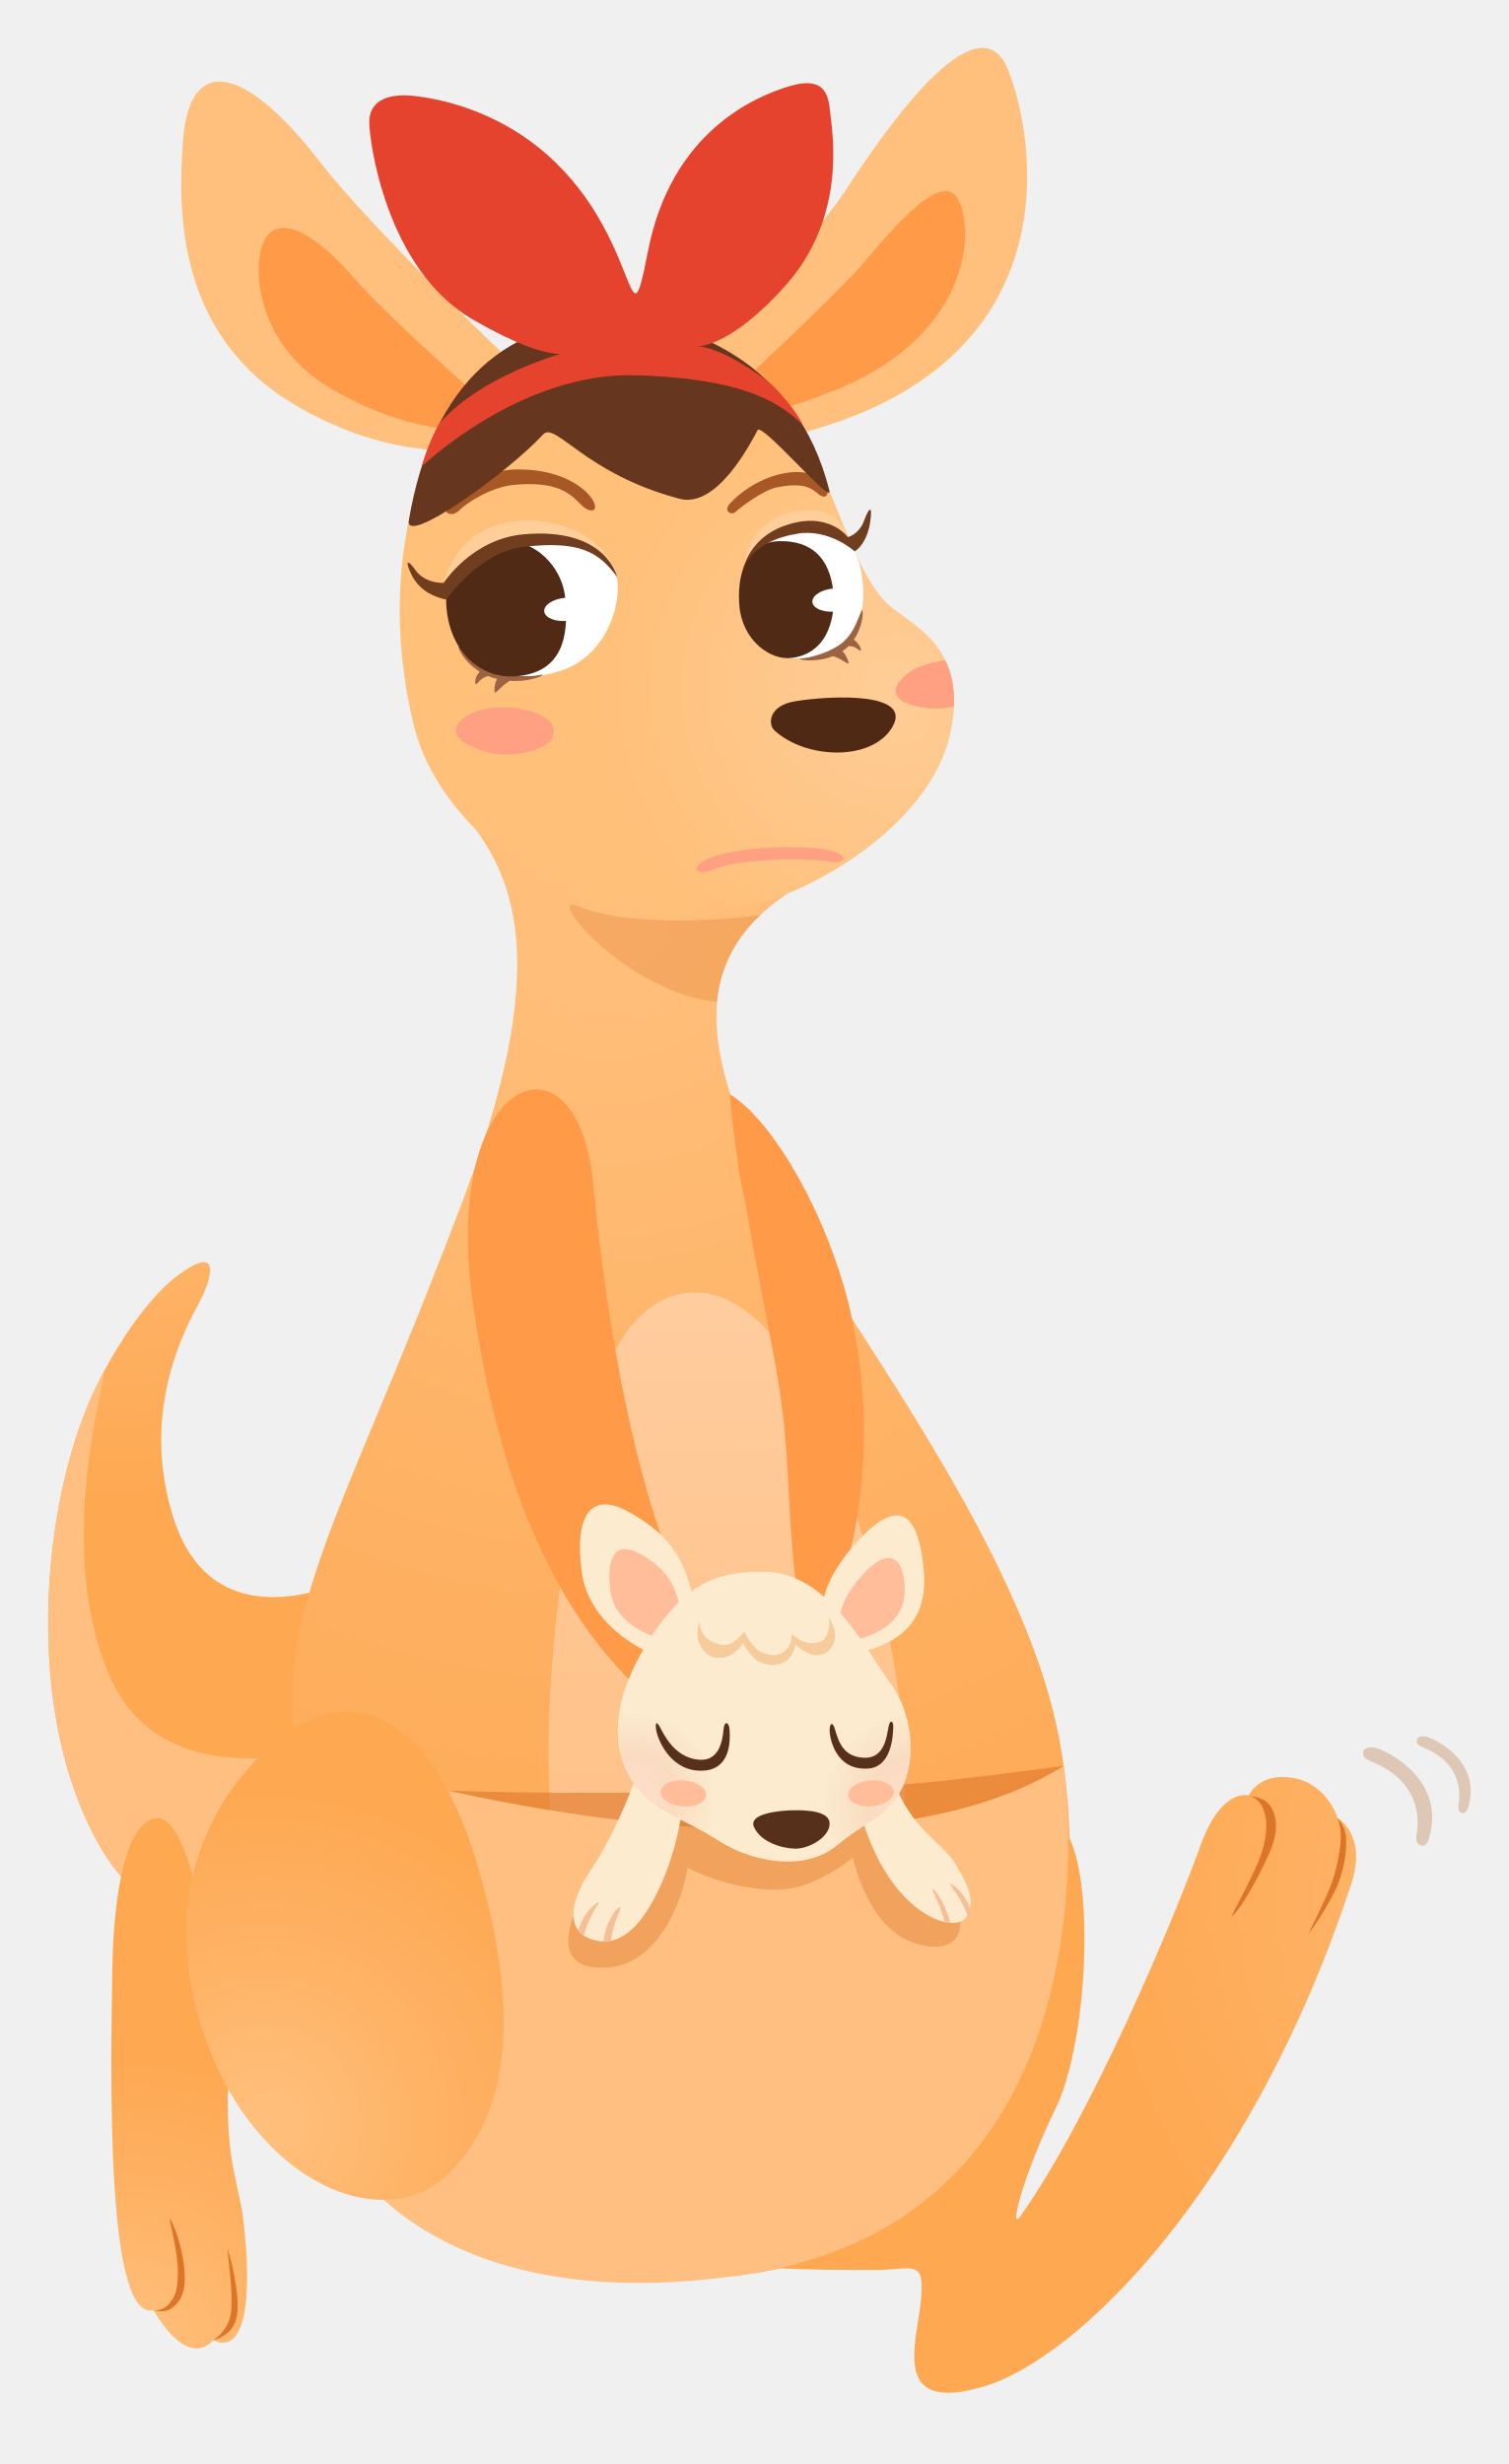
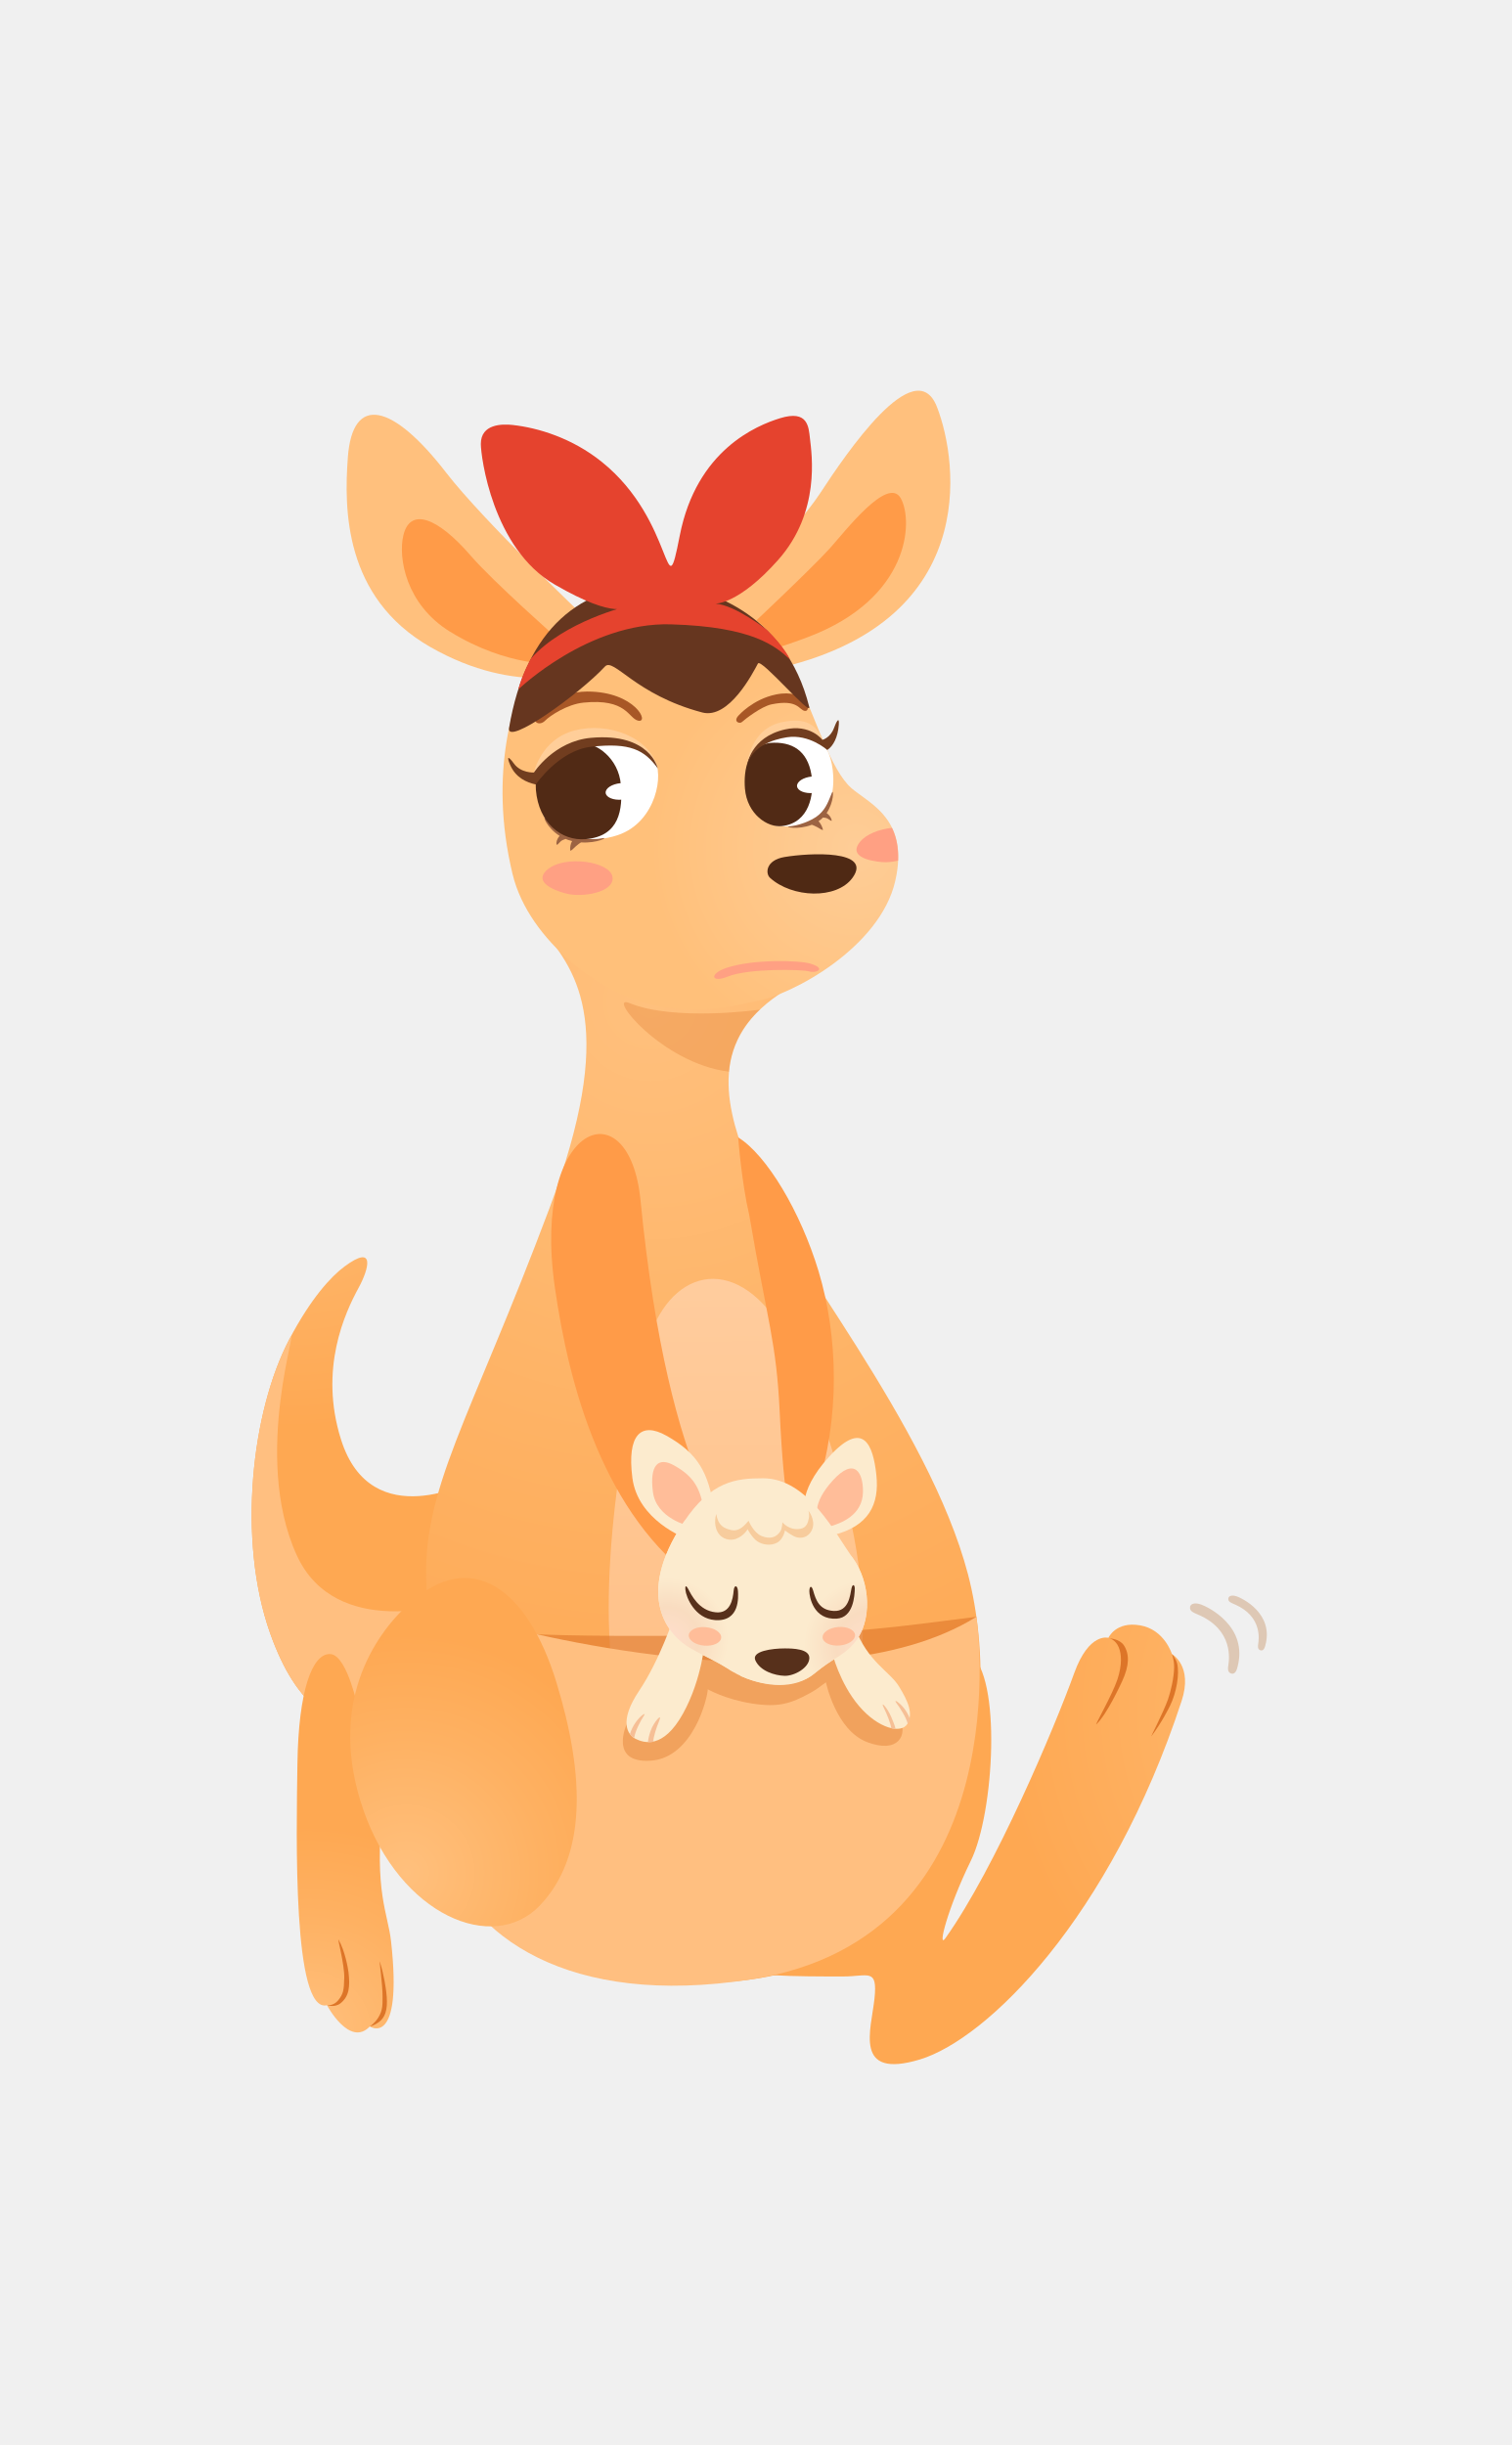
- <svg xmlns="http://www.w3.org/2000/svg" version="1.1" id="图层_1" x="0px" y="0px" width="317.126px" height="517.875px" viewBox="0 0 317.126 517.875" enable-background="new 0 0 317.126 517.875" xml:space="preserve">
-   <radialGradient id="SVGID_1_" cx="21.659" cy="222.54" r="93.048" gradientUnits="userSpaceOnUse">
+ <svg xmlns="http://www.w3.org/2000/svg" version="1.1" id="图层_1" x="0px" y="0px" width="445.14px" height="720.08px" viewBox="0 0 445.14 720.08" enable-background="new 0 0 445.14 720.08" xml:space="preserve">
+   <radialGradient id="SVGID_1_" cx="85.519" cy="391.595" r="93.048" gradientTransform="matrix(1 0 0 -1 0.14 719.1351)" gradientUnits="userSpaceOnUse">
    <stop offset="0" style="stop-color:#FFC07D" />
    <stop offset="0.571" style="stop-color:#FEB162" />
    <stop offset="1" style="stop-color:#FEA852" />
  </radialGradient>
-   <path fill-rule="evenodd" clip-rule="evenodd" fill="url(#SVGID_1_)" d="M75.409,330.967c0,0-29.994,16.377-38.962-11.963  c-6.613-20.897,1.219-37.481,5.195-44.792c3.011-5.536,4.992-13.004-4.149-6.238c-3.969,2.938-9.862,9.289-16.249,21.403  c-11.176,21.196-15.433,59.124-5.691,86.611c7.848,22.144,18.78,28.635,37.054,31.245C70.879,409.844,75.409,330.967,75.409,330.967  z" />
-   <path fill-rule="evenodd" clip-rule="evenodd" fill="#FFBF80" d="M69.008,367.089c0,0-34.071,11.164-45.608-14.057  c-13.553-29.628,1.414-70.427-2.157-63.654c-11.176,21.196-15.433,59.124-5.691,86.611c7.848,22.144,18.78,28.635,37.054,31.245  C70.879,409.844,69.008,367.089,69.008,367.089z" />
-   <radialGradient id="SVGID_2_" cx="26.708" cy="492.462" r="64.263" gradientTransform="matrix(1 0 0 0.9267 0 36.0946)" gradientUnits="userSpaceOnUse">
+   <path fill="url(#SVGID_1_)" d="M139.409,435.967c0,0-29.994,16.377-38.962-11.963c-6.613-20.897,1.219-37.481,5.195-44.792  c3.011-5.536,4.992-13.004-4.149-6.238c-3.969,2.938-9.862,9.289-16.249,21.403c-11.176,21.196-15.433,59.124-5.691,86.611  c7.848,22.144,18.78,28.635,37.054,31.245C134.879,514.844,139.409,435.967,139.409,435.967z" />
+   <path fill="#FFBF80" d="M133.008,472.089c0,0-34.071,11.164-45.608-14.057c-13.553-29.628,1.414-70.427-2.157-63.654  c-11.176,21.196-15.433,59.124-5.691,86.611c7.848,22.144,18.78,28.635,37.054,31.245  C134.879,514.844,133.008,472.089,133.008,472.089z" />
+   <radialGradient id="SVGID_2_" cx="90.568" cy="108.51" r="64.263" gradientTransform="matrix(1 0 0 -0.9267 0.14 698.0161)" gradientUnits="userSpaceOnUse">
    <stop offset="0" style="stop-color:#FFC07D" />
    <stop offset="0.571" style="stop-color:#FEB162" />
    <stop offset="1" style="stop-color:#FEA852" />
  </radialGradient>
-   <path fill="url(#SVGID_2_)" d="M40.829,394.991c0.94,5.641-2.194-12.535-7.521-12.848c-5.327-0.313-9.401,10.655-9.714,32.277  c-0.313,21.623-1.401,73.642,8.701,71.135c0,0,6.655,12.535,12.609,6.267c0,0,9.78,6.541,6.267-25.07  c-0.94-8.461-5.014-14.415-2.507-39.171C51.171,402.826,40.829,394.991,40.829,394.991" />
-   <radialGradient id="SVGID_3_" cx="153.643" cy="477.094" r="0" gradientUnits="userSpaceOnUse">
+   <path fill="url(#SVGID_2_)" d="M104.829,499.991c0.94,5.641-2.194-12.535-7.521-12.848c-5.327-0.313-9.401,10.655-9.714,32.277  c-0.313,21.623-1.401,73.642,8.701,71.135c0,0,6.655,12.535,12.609,6.267c0,0,9.78,6.541,6.267-25.07  c-0.94-8.461-5.014-14.415-2.507-39.171C115.171,507.826,104.829,499.991,104.829,499.991" />
+   <radialGradient id="SVGID_3_" cx="217.503" cy="137.041" r="0" gradientTransform="matrix(1 0 0 -1 0.14 719.1351)" gradientUnits="userSpaceOnUse">
    <stop offset="0" style="stop-color:#FFC07D" />
    <stop offset="0.571" style="stop-color:#FEB162" />
    <stop offset="1" style="stop-color:#FEA852" />
  </radialGradient>
-   <path fill="url(#SVGID_3_)" d="M153.643,477.094" />
-   <radialGradient id="SVGID_4_" cx="343.089" cy="398.738" r="112.418" gradientUnits="userSpaceOnUse">
+   <path fill="url(#SVGID_3_)" d="M217.643,582.094" />
+   <radialGradient id="SVGID_4_" cx="406.949" cy="215.397" r="112.418" gradientTransform="matrix(1 0 0 -1 0.14 719.1351)" gradientUnits="userSpaceOnUse">
    <stop offset="0" style="stop-color:#FFC07D" />
    <stop offset="0.571" style="stop-color:#FEB162" />
    <stop offset="1" style="stop-color:#FEA852" />
  </radialGradient>
-   <path fill="url(#SVGID_4_)" d="M148.529,473.961c5.113,3.134,22.538,3.134,35.699,3.134c7.521,0,10.257-2.593,9.316,6.495  s-6.372,23.902,13.37,17.948s56.048-41.52,77.089-105.606c3.395-10.34-2.866-13.795-2.866-13.795s-2.148-7.201-9.355-8.454  c-7.208-1.253-9.34,3.68-9.34,3.68s-5.701-1.751-10.089,10.422c-5.748,15.944-23.261,57.461-37.918,78.029  c-2.473,3.47,0.627-8.774,7.521-22.876c6.894-14.102,9.088-54.539-0.313-60.8C212.243,375.876,148.529,473.961,148.529,473.961z" />
-   <path fill="#DD7528" d="M32.294,485.555c0,0,2.303,0.778,3.986-0.568c2.554-2.043,2.854-4.844,2.354-9.186  c-0.113-0.985-1.068-6.471-2.941-9.536c-0.382-0.626,1.771,7.228,1.692,11.155c-0.076,3.831-0.314,4.832-1.742,6.64  C34.214,485.868,32.294,485.555,32.294,485.555z" />
-   <path fill="#DD7528" d="M44.903,491.823c0,0,1.4-0.279,2.879-1.463c2.244-1.795,2.421-4.844,1.982-8.658  c-0.1-0.866-0.592-4.878-1.924-9.021c-0.197-0.613,0.873,6.993,0.827,10.443c-0.027,2.04,0.137,3.831-1.237,6.045  C46.362,490.888,44.903,491.823,44.903,491.823z" />
-   <path fill="#DD7528" d="M262.687,377.503c0,0,3.033,0.107,4.306,2.067c1.666,2.566,1.655,5.896-0.523,10.601  c-0.494,1.068-4.512,9.789-7.585,12.65c-0.628,0.584,4.799-8.873,6.233-13.289c1.398-4.308,1.17-7.396,0.376-9.342  C264.525,377.815,262.687,377.503,262.687,377.503z" />
-   <path fill="#DD7528" d="M281.138,382.137c0,0,1.208,1.346,1.548,2.792c0.728,3.096-0.18,8.529-2.102,12.438  c-0.436,0.887-2.489,4.989-5.465,8.926c-0.441,0.583,3.594-7.143,4.873-10.839c0.756-2.186,1.78-6.361,1.802-9.42  C281.809,383.77,281.138,382.137,281.138,382.137z" />
-   <radialGradient id="SVGID_5_" cx="127.613" cy="190.126" r="244.837" gradientUnits="userSpaceOnUse">
+   <path fill="url(#SVGID_4_)" d="M212.529,578.961c5.113,3.134,22.538,3.134,35.699,3.134c7.521,0,10.257-2.593,9.316,6.495  s-6.372,23.902,13.37,17.948s56.048-41.52,77.089-105.606c3.395-10.34-2.866-13.795-2.866-13.795s-2.148-7.201-9.355-8.454  c-7.208-1.253-9.34,3.68-9.34,3.68s-5.701-1.751-10.089,10.422c-5.748,15.944-23.261,57.461-37.918,78.029  c-2.473,3.47,0.627-8.774,7.521-22.876c6.894-14.102,9.088-54.539-0.313-60.8C276.243,480.876,212.529,578.961,212.529,578.961z" />
+   <path fill="#DD7528" d="M96.294,590.555c0,0,2.303,0.778,3.986-0.568c2.554-2.043,2.854-4.844,2.354-9.186  c-0.113-0.985-1.068-6.471-2.941-9.536c-0.382-0.626,1.771,7.228,1.692,11.155c-0.076,3.831-0.314,4.832-1.742,6.64  C98.214,590.868,96.294,590.555,96.294,590.555z" />
+   <path fill="#DD7528" d="M108.903,596.823c0,0,1.4-0.279,2.879-1.463c2.244-1.795,2.421-4.844,1.982-8.658  c-0.1-0.866-0.592-4.878-1.924-9.021c-0.197-0.613,0.873,6.993,0.827,10.443c-0.027,2.04,0.137,3.831-1.237,6.045  C110.362,595.888,108.903,596.823,108.903,596.823z" />
+   <path fill="#DD7528" d="M326.687,482.503c0,0,3.033,0.107,4.306,2.067c1.666,2.566,1.655,5.896-0.523,10.601  c-0.494,1.068-4.512,9.789-7.585,12.65c-0.628,0.584,4.799-8.873,6.233-13.289c1.398-4.308,1.17-7.396,0.376-9.342  C328.525,482.815,326.687,482.503,326.687,482.503z" />
+   <path fill="#DD7528" d="M345.138,487.137c0,0,1.208,1.346,1.548,2.792c0.728,3.096-0.18,8.529-2.102,12.438  c-0.436,0.887-2.489,4.989-5.465,8.926c-0.441,0.583,3.594-7.143,4.873-10.839c0.756-2.186,1.78-6.361,1.802-9.42  C345.809,488.77,345.138,487.137,345.138,487.137z" />
+   <radialGradient id="SVGID_5_" cx="191.473" cy="424.009" r="244.837" gradientTransform="matrix(1 0 0 -1 0.14 719.1351)" gradientUnits="userSpaceOnUse">
    <stop offset="0" style="stop-color:#FFC07D" />
    <stop offset="0.571" style="stop-color:#FEB162" />
    <stop offset="1" style="stop-color:#FEA852" />
  </radialGradient>
-   <path fill="url(#SVGID_5_)" d="M95.768,168.977c10.615,12.517,21.868,29.058,2.043,81.888  c-23.709,63.181-37.66,82.617-36.223,111.354c1.437,28.736-17.212,109.917,71.137,116.382c88.35,6.466,99.844-76.151,88.35-119.974  c-11.495-43.823-54.454-95.29-63.587-117.819c-7.659-18.895-13.425-38.534,7.999-53.008c25.55-17.262-61.566-17.843-61.566-17.843" />
-   <path opacity="0.3" fill="#DD7528" d="M159.798,192.352c0,0-25.072,3.553-38.432-1.942c-6.986-2.874,9.56,17.853,29.344,20.207  C150.71,210.617,150.851,200.303,159.798,192.352z" />
+   <path fill="url(#SVGID_5_)" d="M159.768,273.977c10.615,12.517,21.868,29.058,2.043,81.888  c-23.709,63.181-37.66,82.617-36.223,111.354c1.437,28.736-17.212,109.917,71.137,116.382c88.35,6.466,99.844-76.151,88.35-119.974  c-11.495-43.823-54.454-95.29-63.587-117.819c-7.659-18.895-13.425-38.534,7.999-53.008c25.55-17.262-61.566-17.843-61.566-17.843" />
+   <path opacity="0.3" fill="#DD7528" enable-background="new    " d="M223.798,297.352c0,0-25.072,3.553-38.432-1.942  c-6.986-2.874,9.56,17.853,29.344,20.207C214.71,315.617,214.851,305.303,223.798,297.352z" />
  <g id="形状_12_8_">
    <g>
-       <linearGradient id="SVGID_6_" gradientUnits="userSpaceOnUse" x1="200.887" y1="376.827" x2="199.315" y2="235.368" gradientTransform="matrix(1 0 0 1 -48.1103 0)">
+       <linearGradient id="SVGID_6_" gradientUnits="userSpaceOnUse" x1="264.747" y1="237.308" x2="263.176" y2="378.767" gradientTransform="matrix(1 0 0 -1 -47.9703 719.1351)">
        <stop offset="0" style="stop-color:#FFC28A" />
        <stop offset="0.794" style="stop-color:#FFCD9F" />
        <stop offset="1" style="stop-color:#FFD0A5" />
      </linearGradient>
-       <path fill-rule="evenodd" clip-rule="evenodd" fill="url(#SVGID_6_)" d="M169.186,291.505    c-13.879-27.635-33.941-23.994-41.415-4.058c-8.032,21.425-16.995,78.002-9.952,108.017c5.936,25.296,58.698,25.783,68.241,2.342    C198.853,366.386,178.413,309.877,169.186,291.505z" />
+       <path fill="url(#SVGID_6_)" d="M233.186,396.505c-13.879-27.635-33.941-23.994-41.415-4.058    c-8.032,21.425-16.995,78.002-9.952,108.017c5.936,25.296,58.698,25.783,68.241,2.342    C262.853,471.386,242.413,414.877,233.186,396.505z" />
    </g>
  </g>
-   <path fill="#FF9B48" d="M99.387,273.99c4.181,29.416,14.39,67.332,42.631,87.341c26.449,18.74,11.678-10.61,11.678-10.61  s-20.639-16.365-29.06-102.225C121.342,214.908,92.495,225.5,99.387,273.99z" />
-   <path fill="#FF9B48" d="M156.662,252.862c5.37,31.511,7.976,37.11,8.961,57.925c2.55,53.896,8.426,30.513,10.838,23.219  c7.016-21.218,6.411-45.425,0.616-64.603c-5.313-17.582-15.296-34.252-23.672-39.421  C153.405,229.983,154.359,243.074,156.662,252.862" />
-   <path fill-rule="evenodd" clip-rule="evenodd" fill="#FCEBCE" d="M137.83,347.968c0,0-13.996-5.154-15.597-17.753  c-1.601-12.599,2.476-16.632,10.021-12.393c9.244,5.194,12.351,10.673,14.109,21.895C148.625,354.163,137.83,347.968,137.83,347.968  z" />
-   <path fill-rule="evenodd" clip-rule="evenodd" fill="#FCEBCE" d="M173.288,341.246c0,0-3.152-6.247,6.934-17.278  c10.086-11.032,12.923-3.375,13.869,5.376c0.946,8.751-2.206,15.212-12.923,17.813C170.451,349.756,173.288,341.246,173.288,341.246  z" />
-   <path fill-rule="evenodd" clip-rule="evenodd" fill="#FFBD99" d="M138.878,344.389c0,0-9.591-2.129-10.594-10.023  s1.551-10.421,6.279-7.765c5.792,3.254,7.739,6.687,8.84,13.719C144.82,349.371,138.878,344.389,138.878,344.389z" />
-   <path fill-rule="evenodd" clip-rule="evenodd" fill="#FFBD99" d="M176.865,342.016c0,0-2.013-3.99,4.429-11.036  c6.442-7.046,8.956-2.188,8.858,3.433c-0.123,7.023-6.742,9.322-10.055,10.234C173.306,346.517,176.865,342.016,176.865,342.016z" />
-   <path opacity="0.6" fill-rule="evenodd" clip-rule="evenodd" fill="#DD7528" d="M94.115,376.322c0,0,19.255,0.973,63.123,0.141  c32.241-0.611,40.581-2.065,66.323-5.288C224.31,371.081,146.808,483.773,94.115,376.322z" />
-   <path fill="#FFBF80" d="M82.508,373.481c0,0,94.675,26.524,141.053-2.306c0,0,14.043,94.351-66.437,106.792  c-53.933,8.337-82.919-12.723-91.087-37.98C57.869,414.731,82.508,373.481,82.508,373.481z" />
-   <path opacity="0.4" fill="#DD7528" d="M120.604,402.685c0,0-5.437,11.698,7.069,10.851c12.506-0.846,16.766-18.689,16.766-21.027  c0,0,5.063,2.923,12.907,4.174c7.844,1.251,11.521,0.081,17.303-3.101c2.265-1.247,3.007-2.027,4.597-3.135  c0,0,2.899,14.089,12.118,17.618c9.219,3.528,12.087-2.106,9.589-6.994c-2.497-4.888-13.843-9.397-15.804-18.43  s-38.967-3.215-44.72-1.715S120.604,402.685,120.604,402.685z" />
-   <path fill="#FCEBCE" d="M134.446,371.294c0,0-4.107,12.559-10.217,21.659c-6.11,9.1-3.392,13.024-0.981,14.187  c2.411,1.163,8.054,3.03,13.861-7.396c5.807-10.426,6.512-21.837,6.512-21.837L134.446,371.294z" />
-   <path fill="#FCEBCE" d="M181.05,381.676c0,0,2.181,9.004,7.934,15.757s12.506,8.254,14.257,5.252  c1.751-3.001,0.25-6.581-2.501-11.044c-2.751-4.463-9.244-7.205-13.001-17.464C183.982,363.917,181.05,381.676,181.05,381.676z" />
-   <path fill-rule="evenodd" clip-rule="evenodd" fill="#F6BF96" d="M196.382,398.173c0.871,1.727,1.903,4.402,2.113,5.804  c0.457,0.273,0.942,0.177,1.218,0.104c-0.161-0.869-0.716-2.168-1.215-3.366C197.312,397.875,195.024,395.486,196.382,398.173z" />
-   <path fill-rule="evenodd" clip-rule="evenodd" fill="#F6BF96" d="M200.053,396.64c0.824,1.081,2.822,4.079,3.31,6.11  c0.257-0.331,0.668-0.738,0.627-1.476c-0.31-0.983-1.023-2.269-1.723-3.148C200.76,396.234,198.947,395.185,200.053,396.64z" />
-   <path fill-rule="evenodd" clip-rule="evenodd" fill="#F6BF96" d="M130.092,401.943c-0.775,1.801-1.627,4.561-1.713,5.976  c-0.472,0.315-1.243,0.189-1.552,0.142c0.087-0.88,0.311-1.915,0.733-3.155C128.564,401.969,131.3,399.14,130.092,401.943z" />
-   <path fill-rule="evenodd" clip-rule="evenodd" fill="#F6BF96" d="M125.508,400.516c-0.79,1.154-2.415,4.222-2.739,6.289  c-0.444-0.118-0.807-0.523-1.242-1.09c0.238-1.008,1.04-2.572,1.714-3.512C124.694,400.178,126.567,398.963,125.508,400.516z" />
-   <path fill-rule="evenodd" clip-rule="evenodd" fill="#FCEBCE" d="M160.73,330.371c13.317,0,21.384,16.549,26.427,23.483  c5.043,6.934,6.149,18.767,0,25.531c-3.152,3.467-5.678,3.819-11.347,8.51c-5.749,4.757-16.969,3.921-24.306-0.748  c-5.547-3.53-6.546-3.543-12.07-6.661c-6.576-3.712-16.684-15.269-2.078-37.204C145.427,331.16,152.713,330.371,160.73,330.371z" />
-   <path fill="#F7CC9D" d="M146.941,340.897c0.57,3.406,2.204,4.18,4.31,4.702c2.592,0.643,4.308-1.698,5.213-2.715  c0,0,1.408,3.48,3.802,4.48c2.553,1.067,4.386,0.352,5.486-1.263c0.667-0.978,0.663-2.778,0.663-2.778s1.946,2.49,5.26,1.937  c1.974-0.329,2.29-1.982,2.528-3.095c0.238-1.112-0.093-2.23-0.093-2.23s2.05,2.558,1.177,5.223c-0.619,1.888-2.4,3.11-4.511,2.625  c-1.464-0.337-3.606-2.068-3.606-2.068s-0.393,2.535-2.257,3.587c-1.864,1.052-4.414,0.682-5.945-0.411  c-1.531-1.093-2.791-3.507-2.791-3.507s-1.115,2.021-3.519,2.859c-1.419,0.494-3.976,0.335-5.322-2.069  C145.983,343.754,146.941,340.897,146.941,340.897z" />
-   <radialGradient id="SVGID_7_" cx="132.57" cy="377.608" r="17.954" gradientUnits="userSpaceOnUse">
+   <path fill="#FF9B48" d="M163.387,378.99c4.181,29.416,14.39,67.332,42.631,87.341c26.449,18.74,11.678-10.61,11.678-10.61  s-20.639-16.365-29.06-102.225C185.342,319.908,156.495,330.5,163.387,378.99z" />
+   <path fill="#FF9B48" d="M220.662,357.862c5.37,31.511,7.976,37.11,8.961,57.925c2.55,53.896,8.426,30.513,10.838,23.219  c7.016-21.218,6.411-45.425,0.616-64.603c-5.313-17.582-15.296-34.252-23.672-39.421  C217.405,334.983,218.359,348.074,220.662,357.862" />
+   <path fill="#FCEBCE" d="M201.83,452.968c0,0-13.996-5.154-15.597-17.753s2.476-16.632,10.021-12.393  c9.244,5.194,12.351,10.673,14.109,21.895C212.625,459.163,201.83,452.968,201.83,452.968z" />
+   <path fill="#FCEBCE" d="M237.288,446.246c0,0-3.152-6.247,6.934-17.278c10.086-11.032,12.923-3.375,13.869,5.376  c0.946,8.751-2.206,15.212-12.923,17.813C234.451,454.756,237.288,446.246,237.288,446.246z" />
+   <path fill="#FFBD99" d="M202.878,449.389c0,0-9.591-2.129-10.594-10.023s1.551-10.421,6.279-7.765  c5.792,3.254,7.739,6.687,8.84,13.719C208.82,454.371,202.878,449.389,202.878,449.389z" />
+   <path fill="#FFBD99" d="M240.865,447.016c0,0-2.013-3.99,4.429-11.036c6.442-7.046,8.956-2.188,8.858,3.433  c-0.123,7.023-6.742,9.322-10.055,10.234C237.306,451.517,240.865,447.016,240.865,447.016z" />
+   <path opacity="0.6" fill="#DD7528" enable-background="new    " d="M158.115,481.322c0,0,19.255,0.973,63.123,0.141  c32.241-0.611,40.581-2.065,66.323-5.288C288.31,476.081,210.808,588.773,158.115,481.322z" />
+   <path fill="#FFBF80" d="M146.508,478.481c0,0,94.675,26.524,141.053-2.306c0,0,14.043,94.351-66.437,106.792  c-53.933,8.337-82.919-12.723-91.087-37.98C121.869,519.731,146.508,478.481,146.508,478.481z" />
+   <path opacity="0.4" fill="#DD7528" enable-background="new    " d="M184.604,507.685c0,0-5.437,11.698,7.069,10.851  c12.506-0.846,16.766-18.689,16.766-21.027c0,0,5.063,2.923,12.907,4.174s11.521,0.081,17.303-3.101  c2.265-1.247,3.007-2.027,4.597-3.135c0,0,2.899,14.089,12.118,17.618c9.219,3.528,12.087-2.106,9.589-6.994  c-2.497-4.888-13.843-9.397-15.804-18.43s-38.967-3.215-44.72-1.715S184.604,507.685,184.604,507.685z" />
+   <path fill="#FCEBCE" d="M198.446,476.294c0,0-4.107,12.559-10.217,21.659s-3.392,13.024-0.981,14.187  c2.411,1.163,8.054,3.03,13.861-7.396s6.512-21.837,6.512-21.837L198.446,476.294z" />
+   <path fill="#FCEBCE" d="M245.05,486.676c0,0,2.181,9.004,7.934,15.757c5.753,6.753,12.506,8.254,14.257,5.252  c1.751-3.001,0.25-6.581-2.501-11.044s-9.244-7.205-13.001-17.464C247.982,468.917,245.05,486.676,245.05,486.676z" />
+   <path fill="#F6BF96" d="M260.382,503.173c0.871,1.727,1.903,4.402,2.113,5.804c0.457,0.273,0.942,0.177,1.218,0.104  c-0.161-0.869-0.716-2.168-1.215-3.366C261.312,502.875,259.024,500.486,260.382,503.173z" />
+   <path fill="#F6BF96" d="M264.053,501.64c0.824,1.081,2.822,4.079,3.31,6.11c0.257-0.331,0.668-0.738,0.627-1.476  c-0.31-0.983-1.023-2.269-1.723-3.148C264.76,501.234,262.947,500.185,264.053,501.64z" />
+   <path fill="#F6BF96" d="M194.092,506.943c-0.775,1.801-1.627,4.561-1.713,5.976c-0.472,0.315-1.243,0.189-1.552,0.142  c0.087-0.88,0.311-1.915,0.733-3.155C192.564,506.969,195.3,504.14,194.092,506.943z" />
+   <path fill="#F6BF96" d="M189.508,505.516c-0.79,1.154-2.415,4.222-2.739,6.289c-0.444-0.118-0.807-0.523-1.242-1.09  c0.238-1.008,1.04-2.572,1.714-3.512C188.694,505.178,190.567,503.963,189.508,505.516z" />
+   <path fill="#FCEBCE" d="M224.73,435.371c13.317,0,21.384,16.549,26.427,23.483c5.043,6.934,6.149,18.767,0,25.531  c-3.152,3.467-5.678,3.819-11.347,8.51c-5.749,4.757-16.969,3.921-24.306-0.748c-5.547-3.53-6.546-3.543-12.07-6.661  c-6.576-3.712-16.684-15.269-2.078-37.204C209.427,436.16,216.713,435.371,224.73,435.371z" />
+   <path fill="#F7CC9D" d="M210.941,445.897c0.57,3.406,2.204,4.18,4.31,4.702c2.592,0.643,4.308-1.698,5.213-2.715  c0,0,1.408,3.48,3.802,4.48c2.553,1.067,4.386,0.352,5.486-1.263c0.667-0.978,0.663-2.778,0.663-2.778s1.946,2.49,5.26,1.937  c1.974-0.329,2.29-1.982,2.528-3.095c0.238-1.112-0.093-2.23-0.093-2.23s2.05,2.558,1.177,5.223c-0.619,1.888-2.4,3.11-4.511,2.625  c-1.464-0.337-3.606-2.068-3.606-2.068s-0.393,2.535-2.257,3.587s-4.414,0.682-5.945-0.411c-1.531-1.093-2.791-3.507-2.791-3.507  s-1.115,2.021-3.519,2.859c-1.419,0.494-3.976,0.335-5.322-2.069C209.983,448.754,210.941,445.897,210.941,445.897z" />
+   <radialGradient id="SVGID_7_" cx="196.43" cy="236.527" r="17.954" gradientTransform="matrix(1 0 0 -1 0.14 719.1351)" gradientUnits="userSpaceOnUse">
    <stop offset="0" style="stop-color:#FFDECC" />
    <stop offset="0.518" style="stop-color:#F9DCC0" />
    <stop offset="1" style="stop-color:#FCEBCE" />
  </radialGradient>
-   <path fill-rule="evenodd" clip-rule="evenodd" fill="url(#SVGID_7_)" d="M151.503,387.147c-5.547-3.53-6.546-3.543-12.07-6.661  c-6.576-3.712-16.684-15.269-2.078-37.204c3.433-5.156,14.254,8.012,17.613,18.562C159.505,376.098,155.72,389.83,151.503,387.147z" />
-   <radialGradient id="SVGID_8_" cx="192.366" cy="379.435" r="19.595" gradientUnits="userSpaceOnUse">
+   <path fill="url(#SVGID_7_)" d="M215.503,492.147c-5.547-3.53-6.546-3.543-12.07-6.661c-6.576-3.712-16.684-15.269-2.078-37.204  c3.433-5.156,14.254,8.012,17.613,18.562C223.505,481.098,219.72,494.83,215.503,492.147z" />
+   <radialGradient id="SVGID_8_" cx="256.226" cy="234.7" r="19.595" gradientTransform="matrix(1 0 0 -1 0.14 719.1351)" gradientUnits="userSpaceOnUse">
    <stop offset="0" style="stop-color:#FFDECC" />
    <stop offset="0.518" style="stop-color:#F9DCC0" />
    <stop offset="1" style="stop-color:#FCEBCE" />
  </radialGradient>
-   <path fill-rule="evenodd" clip-rule="evenodd" fill="url(#SVGID_8_)" d="M187.157,353.854c5.043,6.934,6.149,18.767,0,25.531  c-3.152,3.467-5.678,3.819-11.347,8.51c-5.749,4.757-14.321,3.961-21.42,0.806C148.381,386.031,182.113,346.92,187.157,353.854z" />
-   <path fill="#57301B" d="M146.641,372.141c7.35,0.493,6.77-6.976,6.7-8.465c-0.087-1.842-1.098-2.06-1.263-0.26  c-0.243,2.651-0.992,6.828-5.246,6.435c-5.062-0.468-7.283-5.263-8.153-6.885c-0.229-0.426-1.005-1.672-0.822,0.271  C138.055,365.33,140.618,371.737,146.641,372.141z" />
-   <path fill="#57301B" d="M182.45,371.706c-6.974,0.459-8.088-6.566-8.088-8.056c0-1.474,0.625-1.935,1.122-0.198  c0.798,2.789,1.814,5.776,6.08,5.991c4.46,0.225,4.818-4.783,5.195-6.584c0.329-1.572,1.002-1.115,0.979,0.006  C187.697,364.964,187.347,371.384,182.45,371.706z" />
+   <path fill="url(#SVGID_8_)" d="M251.157,458.854c5.043,6.934,6.149,18.767,0,25.531c-3.152,3.467-5.678,3.819-11.347,8.51  c-5.749,4.757-14.321,3.961-21.42,0.806C212.381,491.031,246.113,451.92,251.157,458.854z" />
+   <path fill="#57301B" d="M210.641,477.141c7.35,0.493,6.77-6.976,6.7-8.465c-0.087-1.842-1.098-2.06-1.263-0.26  c-0.243,2.651-0.992,6.828-5.246,6.435c-5.062-0.468-7.283-5.263-8.153-6.885c-0.229-0.426-1.005-1.672-0.822,0.271  C202.055,470.33,204.618,476.737,210.641,477.141z" />
+   <path fill="#57301B" d="M246.45,476.706c-6.974,0.459-8.088-6.566-8.088-8.056c0-1.474,0.625-1.935,1.122-0.198  c0.798,2.789,1.814,5.776,6.08,5.991c4.46,0.225,4.818-4.783,5.195-6.584c0.329-1.572,1.002-1.115,0.979,0.006  C251.697,469.964,251.347,476.384,246.45,476.706z" />
  <g id="形状_77_11_">
    <g>
-       <path fill-rule="evenodd" clip-rule="evenodd" fill="#FFBD99" d="M143.852,374.221c-2.637-0.226-4.88,0.809-5.006,2.311    c-0.129,1.502,1.904,2.9,4.54,3.125c2.64,0.226,4.88-0.809,5.008-2.311S146.489,374.447,143.852,374.221z" />
+       <path fill="#FFBD99" d="M207.852,479.221c-2.637-0.226-4.88,0.809-5.006,2.311c-0.129,1.502,1.904,2.9,4.54,3.125    c2.64,0.226,4.88-0.809,5.008-2.311S210.489,479.447,207.852,479.221z" />
    </g>
  </g>
-   <path fill="#57301B" d="M167.133,380.476c-3.692,0-9.905,0.782-8.667,3.527c1.413,3.13,5.689,4.461,8.595,4.543  s7.219-2.366,7.299-5.193C174.44,380.561,169.413,380.476,167.133,380.476z" />
+   <path fill="#57301B" d="M231.133,485.476c-3.692,0-9.905,0.782-8.667,3.527c1.413,3.13,5.689,4.461,8.595,4.543  s7.219-2.366,7.299-5.193C238.44,485.561,233.413,485.476,231.133,485.476z" />
  <g id="形状_77_16_">
    <g>
-       <ellipse transform="matrix(-0.0853 -0.9964 0.9964 -0.0853 -176.9131 591.4596)" fill-rule="evenodd" clip-rule="evenodd" fill="#FFBD99" cx="183.045" cy="376.939" rx="2.728" ry="4.793" />
+       <ellipse transform="matrix(-0.9964 0.0853 -0.0853 -0.9964 534.316 941.0122)" fill="#FFBD99" cx="247.055" cy="481.921" rx="4.793" ry="2.728" />
    </g>
  </g>
-   <radialGradient id="SVGID_9_" cx="55.664" cy="446.6" r="70.406" gradientUnits="userSpaceOnUse">
+   <radialGradient id="SVGID_9_" cx="119.524" cy="167.535" r="70.406" gradientTransform="matrix(1 0 0 -1 0.14 719.1351)" gradientUnits="userSpaceOnUse">
    <stop offset="0" style="stop-color:#FFC07D" />
    <stop offset="0.571" style="stop-color:#FEB162" />
    <stop offset="1" style="stop-color:#FEA852" />
  </radialGradient>
-   <path fill="url(#SVGID_9_)" d="M56.43,367.325c-10.255,9.339-24.178,29.733-13.396,60.773s38.228,42.476,51.951,28.099  s13.396-37.901,4.901-65.674S74.727,350.661,56.43,367.325z" />
-   <path fill="#FFC07D" d="M107.851,76.431c0,0-29.622-28.203-40.411-42.177c-15.713-20.352-27.606-23.373-28.994-4.569  c-1.119,15.163-1.17,41.229,24.202,55.815c26,14.947,46.075,7.275,46.075,7.275S110.659,79.266,107.851,76.431z" />
-   <path fill="#FFC07D" d="M146.257,74.672c0,0,23.166-21.998,31.341-34.496c7.569-11.571,27.957-41.718,34.34-25.335  c6.383,16.383,12.826,63.951-48.138,77.272S146.257,74.672,146.257,74.672z" />
-   <path fill="#FF9B48" d="M100.244,83.099c0,0-18.94-16.715-25.635-24.466c-9.751-11.289-17.811-14.27-19.804-6.012  c-1.607,6.659,0.749,20.383,13.674,28.38c17.012,10.525,31.471,9.56,31.471,9.56S102.03,84.756,100.244,83.099z" />
-   <path fill="#FF9B48" d="M154.732,81.511c0,0,20.135-18.864,25.713-25.075c4.473-4.98,17.096-21.437,20.85-14.665  s2.651,29.461-27.213,40.802C142.395,94.606,154.732,81.511,154.732,81.511z" />
-   <radialGradient id="SVGID_10_" cx="187.925" cy="144.885" r="60.317" gradientUnits="userSpaceOnUse">
+   <path fill="url(#SVGID_9_)" d="M120.43,472.325c-10.255,9.339-24.178,29.733-13.396,60.773  c10.782,31.04,38.228,42.476,51.951,28.099c13.723-14.377,13.396-37.901,4.901-65.674  C155.391,467.75,138.727,455.661,120.43,472.325z" />
+   <path fill="#FFC07D" d="M171.851,181.431c0,0-29.622-28.203-40.411-42.177c-15.713-20.352-27.606-23.373-28.994-4.569  c-1.119,15.163-1.17,41.229,24.202,55.815c26,14.947,46.075,7.275,46.075,7.275S174.659,184.266,171.851,181.431z" />
+   <path fill="#FFC07D" d="M210.257,179.672c0,0,23.166-21.998,31.341-34.496c7.569-11.571,27.957-41.718,34.34-25.335  s12.826,63.951-48.138,77.272S210.257,179.672,210.257,179.672z" />
+   <path fill="#FF9B48" d="M164.244,188.099c0,0-18.94-16.715-25.635-24.466c-9.751-11.289-17.811-14.27-19.804-6.012  c-1.607,6.659,0.749,20.383,13.674,28.38c17.012,10.525,31.471,9.56,31.471,9.56S166.03,189.756,164.244,188.099z" />
+   <path fill="#FF9B48" d="M218.732,186.511c0,0,20.135-18.864,25.713-25.075c4.473-4.98,17.096-21.437,20.85-14.665  c3.754,6.772,2.651,29.461-27.213,40.802C206.395,199.606,218.732,186.511,218.732,186.511z" />
+   <radialGradient id="SVGID_10_" cx="251.785" cy="469.25" r="60.317" gradientTransform="matrix(1 0 0 -1 0.14 719.1351)" gradientUnits="userSpaceOnUse">
    <stop offset="0" style="stop-color:#FECD97" />
    <stop offset="1" style="stop-color:#FFC07A" />
  </radialGradient>
-   <path fill="url(#SVGID_10_)" d="M92.617,89.889c-5.002,9.897-12.962,32.149-5.675,62.49c2.444,10.178,9.347,19.072,16.978,25.667  c24.42,21.104,48.092,12.973,55.024,11.75c10.251-1.809,36.178-15.685,40.701-35.277c4.522-19.593-9.355-23.393-13.868-28.336  c-6.331-6.934-10.388-22.789-18.089-37.686c-7.117-13.766-24.155-21.211-38.105-21.323C107.151,66.993,97.315,80.595,92.617,89.889z  " />
-   <path fill="#FFA083" d="M198.688,138.81c-3.766,0.418-7.597,1.82-9.485,4.221c-4.185,5.32,6.709,5.867,6.709,5.867  c1.265,0.122,2.901-0.042,4.574-0.425C200.66,144.507,199.93,141.367,198.688,138.81z" />
-   <path fill="#FFCE99" d="M93.253,122.508c0,0,2.031-9.771,11.935-12.374c9.998-2.628,22.312,2.007,24.509,11.134  c1.239,5.144-25.777-1.557-25.777-1.557" />
-   <path fill="#FFFFFF" d="M94.259,123.297c0,0-0.832,9.166,3.16,13.903c4.155,4.931,12.882,6.314,20.524,3.751  c11.55-3.874,13.691-18.634,10.632-22.054C122.143,111.707,97.505,111.038,94.259,123.297z" />
+   <path fill="url(#SVGID_10_)" d="M156.617,194.889c-5.002,9.897-12.962,32.149-5.675,62.49c2.444,10.178,9.347,19.072,16.978,25.667  c24.42,21.104,48.092,12.973,55.024,11.75c10.251-1.809,36.178-15.685,40.701-35.277c4.522-19.593-9.355-23.393-13.868-28.336  c-6.331-6.934-10.388-22.789-18.089-37.686c-7.117-13.766-24.155-21.211-38.105-21.323  C171.151,171.993,161.315,185.595,156.617,194.889z" />
+   <path fill="#FFA083" d="M262.688,243.81c-3.766,0.418-7.597,1.82-9.485,4.221c-4.185,5.32,6.709,5.867,6.709,5.867  c1.265,0.122,2.901-0.042,4.574-0.425C264.66,249.507,263.93,246.367,262.688,243.81z" />
+   <path fill="#FFCE99" d="M157.253,227.508c0,0,2.031-9.771,11.935-12.374c9.998-2.628,22.312,2.007,24.509,11.134  c1.239,5.144-25.777-1.557-25.777-1.557" />
+   <path fill="#FFFFFF" d="M158.259,228.297c0,0-0.832,9.166,3.16,13.903c4.155,4.931,12.882,6.314,20.524,3.751  c11.55-3.874,13.691-18.634,10.632-22.054C186.143,216.707,161.505,216.038,158.259,228.297z" />
  <g id="Shape_2_17_">
    <g>
-       <path fill-rule="evenodd" clip-rule="evenodd" fill="#9C6342" d="M113.442,141.865c-2.59,0.544-6.593,0.207-9.901-0.969    c-3.336-1.186-4.935-3.167-6.869-4.933c-0.999-0.912,0.354,2.84,4.138,5.208c-0.729,0.809-1.054,1.853-0.9,2.471    c0.161,0.647,0.844-0.843,1.853-1.253c0.349-0.142,0.608-0.241,0.804-0.313c0.257,0.106,0.516,0.212,0.789,0.303    c0.383,0.127,0.764,0.231,1.142,0.323c-0.48,0.74-0.639,1.883-0.557,2.714c0.049,0.482,1.084-0.665,1.659-1.188    c0.612-0.557,1.231-0.96,1.51-1.131C111.956,143.417,115.457,141.44,113.442,141.865z" />
+       <path fill="#9C6342" d="M177.442,246.865c-2.59,0.544-6.593,0.207-9.901-0.969c-3.336-1.186-4.935-3.167-6.869-4.933    c-0.999-0.912,0.354,2.84,4.138,5.208c-0.729,0.809-1.054,1.853-0.9,2.471c0.161,0.647,0.844-0.843,1.853-1.253    c0.349-0.142,0.608-0.241,0.804-0.313c0.257,0.106,0.516,0.212,0.789,0.303c0.383,0.127,0.764,0.231,1.142,0.323    c-0.48,0.74-0.639,1.883-0.557,2.714c0.049,0.482,1.084-0.665,1.659-1.188c0.612-0.557,1.231-0.96,1.51-1.131    C175.956,248.417,179.457,246.44,177.442,246.865z" />
    </g>
  </g>
-   <path fill="#512A15" d="M107.693,114.012c-7.83,0.572-14.555,5.553-13.865,13.645c0.828,9.723,7.506,15.069,14.633,14.484  c10.06-0.827,10.982-8.79,10.387-16.027C118.199,118.221,111.496,113.734,107.693,114.012z" />
-   <path fill="#A85726" d="M94.187,105.148c0,0,5.685-6.486,14.759-6.484c14.193,0.003,18.503,9.479,14.931,8.562  c-2.848-0.731-3.307-6.59-16.05-5.294c-4.868,0.495-9.954,3.935-11.276,5.302C94.899,108.941,92.367,107.777,94.187,105.148z" />
-   <path fill="#713D1F" d="M93.253,122.508c0,0-3.844,0.239-5.939-2.682c-1.571-2.19-2.211-2.19-1.066,0.451  c1.608,3.711,4.676,5.111,7.545,5.761c0,0,6.782-10.014,16.238-11.098c11.588-1.327,15.755,0.948,19.667,6.327  c0,0-2.197-10.506-19.596-8.974C99.155,113.258,93.253,122.508,93.253,122.508z" />
-   <path fill="#4F2914" d="M162.778,153.533c-1.411-1.284-1.266-5.201,4.247-6.128c7.493-1.259,26.06-2.153,20.038,6.128  C182.377,159.977,169.263,159.434,162.778,153.533z" />
-   <path fill="#FFA083" d="M102.684,158.143c4.434,1.263,14.293-0.194,13.709-4.816s-14.174-6.643-19.25-2.164  S102.684,158.143,102.684,158.143z" />
-   <ellipse transform="matrix(0.9954 -0.0954 0.0954 0.9954 -11.674 11.9338)" fill="#FFFFFF" cx="118.987" cy="128.074" rx="4.622" ry="2.434" />
-   <path fill="#FFCE99" d="M156.03,120.439c0,0,0.624-11,10.698-12.843c5.558-1.016,10.559-0.416,12.756,8.711  c1.239,5.144-19.323-1.894-19.323-1.894" />
-   <path fill="#FFFFFF" d="M155.532,123.21c0,0,1.012,3.994,5.003,8.731c4.155,4.931-1.284,6.952,9.757,6.341  c14.514-0.804,11.753-19.877,8.694-23.296C172.554,107.796,158.778,110.951,155.532,123.21z" />
+   <path fill="#512A15" d="M171.693,219.012c-7.83,0.572-14.555,5.553-13.865,13.645c0.828,9.723,7.506,15.069,14.633,14.484  c10.06-0.827,10.982-8.79,10.387-16.027C182.199,223.221,175.496,218.734,171.693,219.012z" />
+   <path fill="#A85726" d="M158.187,210.148c0,0,5.685-6.486,14.759-6.484c14.193,0.003,18.503,9.479,14.931,8.562  c-2.848-0.731-3.307-6.59-16.05-5.294c-4.868,0.495-9.954,3.935-11.276,5.302C158.899,213.941,156.367,212.777,158.187,210.148z" />
+   <path fill="#713D1F" d="M157.253,227.508c0,0-3.844,0.239-5.939-2.682c-1.571-2.19-2.211-2.19-1.066,0.451  c1.608,3.711,4.676,5.111,7.545,5.761c0,0,6.782-10.014,16.238-11.098c11.588-1.327,15.755,0.948,19.667,6.327  c0,0-2.197-10.506-19.596-8.974C163.155,218.258,157.253,227.508,157.253,227.508z" />
+   <path fill="#4F2914" d="M226.778,258.533c-1.411-1.284-1.266-5.201,4.247-6.128c7.493-1.259,26.06-2.153,20.038,6.128  C246.377,264.977,233.263,264.434,226.778,258.533z" />
+   <path fill="#FFA083" d="M166.684,263.143c4.434,1.263,14.293-0.194,13.709-4.816c-0.584-4.622-14.174-6.643-19.25-2.164  C156.067,260.642,166.684,263.143,166.684,263.143z" />
+   <ellipse transform="matrix(-0.0954 -0.9954 0.9954 -0.0954 -31.563 437.4521)" fill="#FFFFFF" cx="182.984" cy="233.067" rx="2.434" ry="4.622" />
+   <path fill="#FFCE99" d="M220.03,225.439c0,0,0.624-11,10.698-12.843c5.558-1.016,10.559-0.416,12.756,8.711  c1.239,5.144-19.323-1.894-19.323-1.894" />
+   <path fill="#FFFFFF" d="M219.532,228.21c0,0,1.012,3.994,5.003,8.731c4.155,4.931-1.284,6.952,9.757,6.341  c14.514-0.804,11.753-19.877,8.694-23.296C236.554,212.796,222.778,215.951,219.532,228.21z" />
  <g id="Shape_2_15_">
    <g>
-       <path fill-rule="evenodd" clip-rule="evenodd" fill="#9C6342" d="M179.452,134.457c2.198-3.232,2.063-7.142,1.573-6.017    c-0.947,2.179-1.565,4.474-3.788,6.468c-2.205,1.977-6.566,3.321-8.756,3.48c-1.714,0.122,2.561,1.109,6.597-0.487    c0.21,0.066,0.881,0.292,1.611,0.704c0.613,0.346,1.784,1.164,1.669,0.694c-0.2-0.813-0.689-1.859-1.301-2.435    c0.272-0.184,0.538-0.38,0.794-0.598c0.185-0.157,0.352-0.325,0.519-0.493c0.175,0.017,0.409,0.044,0.726,0.088    c0.916,0.126,1.921,1.361,1.841,0.706C180.86,135.94,180.276,135.035,179.452,134.457z" />
+       <path fill="#9C6342" d="M243.452,239.457c2.198-3.232,2.063-7.142,1.573-6.017c-0.947,2.179-1.565,4.474-3.788,6.468    c-2.205,1.977-6.566,3.321-8.756,3.48c-1.714,0.122,2.561,1.109,6.597-0.487c0.21,0.066,0.881,0.292,1.611,0.704    c0.613,0.346,1.784,1.164,1.669,0.694c-0.2-0.813-0.689-1.859-1.301-2.435c0.272-0.184,0.538-0.38,0.794-0.598    c0.185-0.157,0.352-0.325,0.519-0.493c0.175,0.017,0.409,0.044,0.726,0.088c0.916,0.126,1.921,1.361,1.841,0.706    C244.86,240.94,244.276,240.035,243.452,239.457z" />
    </g>
  </g>
-   <path fill="#512A15" d="M163.957,113.735c-7.851,0.082-9.016,8.264-8.565,13.545c0.639,7.489,6.635,11.524,10.911,11.015  c8.348-0.994,9.277-9.758,8.834-13.924C174.344,116.918,170.264,113.669,163.957,113.735z" />
-   <path fill="#A85726" d="M153.519,105.714c0,0,4.186-4.782,10.971-6.177c9.233-1.898,10.746,5.118,8.558,4.836  c-1.744-0.225-1.95-3.542-9.813-1.939c-3.003,0.612-7.854,4.405-8.747,5.221C153.803,108.281,151.812,107.524,153.519,105.714z" />
-   <path fill="#713D1F" d="M178.196,112.895c0,0,2.338-0.547,3.421-3.492c0.676-1.839,1.608-3.578,1.421-0.98  c-0.262,3.65-1.613,6.294-3.4,7.462c0,0-5.305-4.784-11.901-3.744c-4.231,0.667-10.262,2.684-11.706,8.298  c0,0,0.876-8.298,11.16-10.614C174.71,108.131,178.196,112.895,178.196,112.895z" />
-   <ellipse transform="matrix(0.9954 -0.0954 0.0954 0.9954 -11.23 17.301)" fill="#FFFFFF" cx="175.349" cy="126.114" rx="4.622" ry="2.434" />
-   <path fill="#FFA083" d="M150.009,180.033c7.773-2.591,21.338-2.247,24.7-1.219c4.892,1.496,1.565,2.896-0.365,2.286  c-1.93-0.61-17.836-0.992-24.03,1.524C145.437,184.606,144.704,181.802,150.009,180.033z" />
-   <path fill="#66361F" d="M85.925,109.403c-0.919,5.507,20.728-9.978,28.23-18.095c2.581-2.793,8.834,8.293,28.666,13.521  c7.865,2.073,14.888-11.593,16.403-14.422c0.901-1.683,15.895,16.019,15.089,12.749c-6.826-27.705-30.78-35.869-44.731-35.981  C107.151,66.993,90.813,80.12,85.925,109.403z" />
-   <path fill="#E5432E" d="M88.634,98.057c0,0,20.642-19.895,44.944-19.183c24.302,0.712,30.852,6.49,35.051,10.32  c0,0-1.224-3.194-6.747-8.676c0,0-9.408-7.368-15.187-7.729c0,0,6.895,0.188,18.496-12.906c12.513-14.122,9.876-31.082,9.347-35.755  c-0.392-3.464-0.601-8.487-8.805-5.959c-6.838,2.107-24.604,9.331-29.542,34.596c-4.529,23.169-1.132-4.25-23.007-21.774  c-8.664-6.941-18.6-9.997-26.24-10.835c-2.976-0.326-9.341-0.361-9.334,5.598c0.004,3.616,3.375,30.764,21.794,41.418  s21.315,6.381,21.315,6.381s-18.453,4.355-28.28,15.314C92.437,88.867,90.017,92.886,88.634,98.057z" />
-   <path fill="#DEC8B5" d="M289.09,370.631c-1.653-0.733-2.734-1.059-2.61-2.305c0.089-0.9,1.19-1.495,3.243-0.783  c1.838,0.637,14.091,6.379,10.681,18.604c-0.104,0.372-0.557,2.274-1.985,1.653c-1.008-0.439-0.759-1.801-0.685-2.258  C298.035,383.675,299.254,375.138,289.09,370.631z" />
-   <path fill="#DEC8B5" d="M299.792,367.58c-1.291-0.572-2.135-0.827-2.038-1.8c0.07-0.703,0.929-1.167,2.533-0.612  c1.435,0.497,11.003,4.981,8.34,14.526c-0.081,0.29-0.435,1.776-1.55,1.29c-0.787-0.343-0.593-1.407-0.535-1.763  C306.777,377.766,307.728,371.1,299.792,367.58z" />
+   <path fill="#512A15" d="M227.957,218.735c-7.851,0.082-9.016,8.264-8.565,13.545c0.639,7.489,6.635,11.524,10.911,11.015  c8.348-0.994,9.277-9.758,8.834-13.924C238.344,221.918,234.264,218.669,227.957,218.735z" />
+   <path fill="#A85726" d="M217.519,210.714c0,0,4.186-4.782,10.971-6.177c9.233-1.898,10.746,5.118,8.558,4.836  c-1.744-0.225-1.95-3.542-9.813-1.939c-3.003,0.612-7.854,4.405-8.747,5.221C217.803,213.281,215.812,212.524,217.519,210.714z" />
+   <path fill="#713D1F" d="M242.196,217.895c0,0,2.338-0.547,3.421-3.492c0.676-1.839,1.608-3.578,1.421-0.98  c-0.262,3.65-1.613,6.294-3.4,7.462c0,0-5.305-4.784-11.901-3.744c-4.231,0.667-10.262,2.684-11.706,8.298  c0,0,0.876-8.298,11.16-10.614C238.71,213.131,242.196,217.895,242.196,217.895z" />
+   <ellipse transform="matrix(-0.0954 -0.9954 0.9954 -0.0954 32.1255 491.407)" fill="#FFFFFF" cx="239.344" cy="231.107" rx="2.434" ry="4.622" />
+   <path fill="#FFA083" d="M214.009,285.033c7.773-2.591,21.338-2.247,24.7-1.219c4.892,1.496,1.565,2.896-0.365,2.286  c-1.93-0.61-17.836-0.992-24.03,1.524C209.437,289.606,208.704,286.802,214.009,285.033z" />
+   <path fill="#66361F" d="M149.925,214.403c-0.919,5.507,20.728-9.978,28.23-18.095c2.581-2.793,8.834,8.293,28.666,13.521  c7.865,2.073,14.888-11.593,16.403-14.422c0.901-1.683,15.895,16.019,15.089,12.749c-6.826-27.705-30.78-35.869-44.731-35.981  C171.151,171.993,154.813,185.12,149.925,214.403z" />
+   <path fill="#E5432E" d="M152.634,203.057c0,0,20.642-19.895,44.944-19.183c24.302,0.712,30.852,6.49,35.051,10.32  c0,0-1.224-3.194-6.747-8.676c0,0-9.408-7.368-15.187-7.729c0,0,6.895,0.188,18.496-12.906c12.513-14.122,9.876-31.082,9.347-35.755  c-0.392-3.464-0.601-8.487-8.805-5.959c-6.838,2.107-24.604,9.331-29.542,34.596c-4.529,23.169-1.132-4.25-23.007-21.774  c-8.664-6.941-18.6-9.997-26.24-10.835c-2.976-0.326-9.341-0.361-9.334,5.598c0.004,3.616,3.375,30.764,21.794,41.418  s21.315,6.381,21.315,6.381s-18.453,4.355-28.28,15.314C156.437,193.867,154.017,197.886,152.634,203.057z" />
+   <path fill="#DEC8B5" d="M353.09,475.631c-1.653-0.733-2.734-1.059-2.61-2.305c0.089-0.9,1.19-1.495,3.243-0.783  c1.838,0.637,14.091,6.379,10.681,18.604c-0.104,0.372-0.557,2.274-1.985,1.653c-1.008-0.439-0.759-1.801-0.685-2.258  C362.035,488.675,363.254,480.138,353.09,475.631z" />
+   <path fill="#DEC8B5" d="M363.792,472.58c-1.291-0.572-2.135-0.827-2.038-1.8c0.07-0.703,0.929-1.167,2.533-0.612  c1.435,0.497,11.003,4.981,8.34,14.526c-0.081,0.29-0.435,1.776-1.55,1.29c-0.787-0.343-0.593-1.407-0.535-1.763  C370.777,482.766,371.728,476.1,363.792,472.58z" />
</svg>
